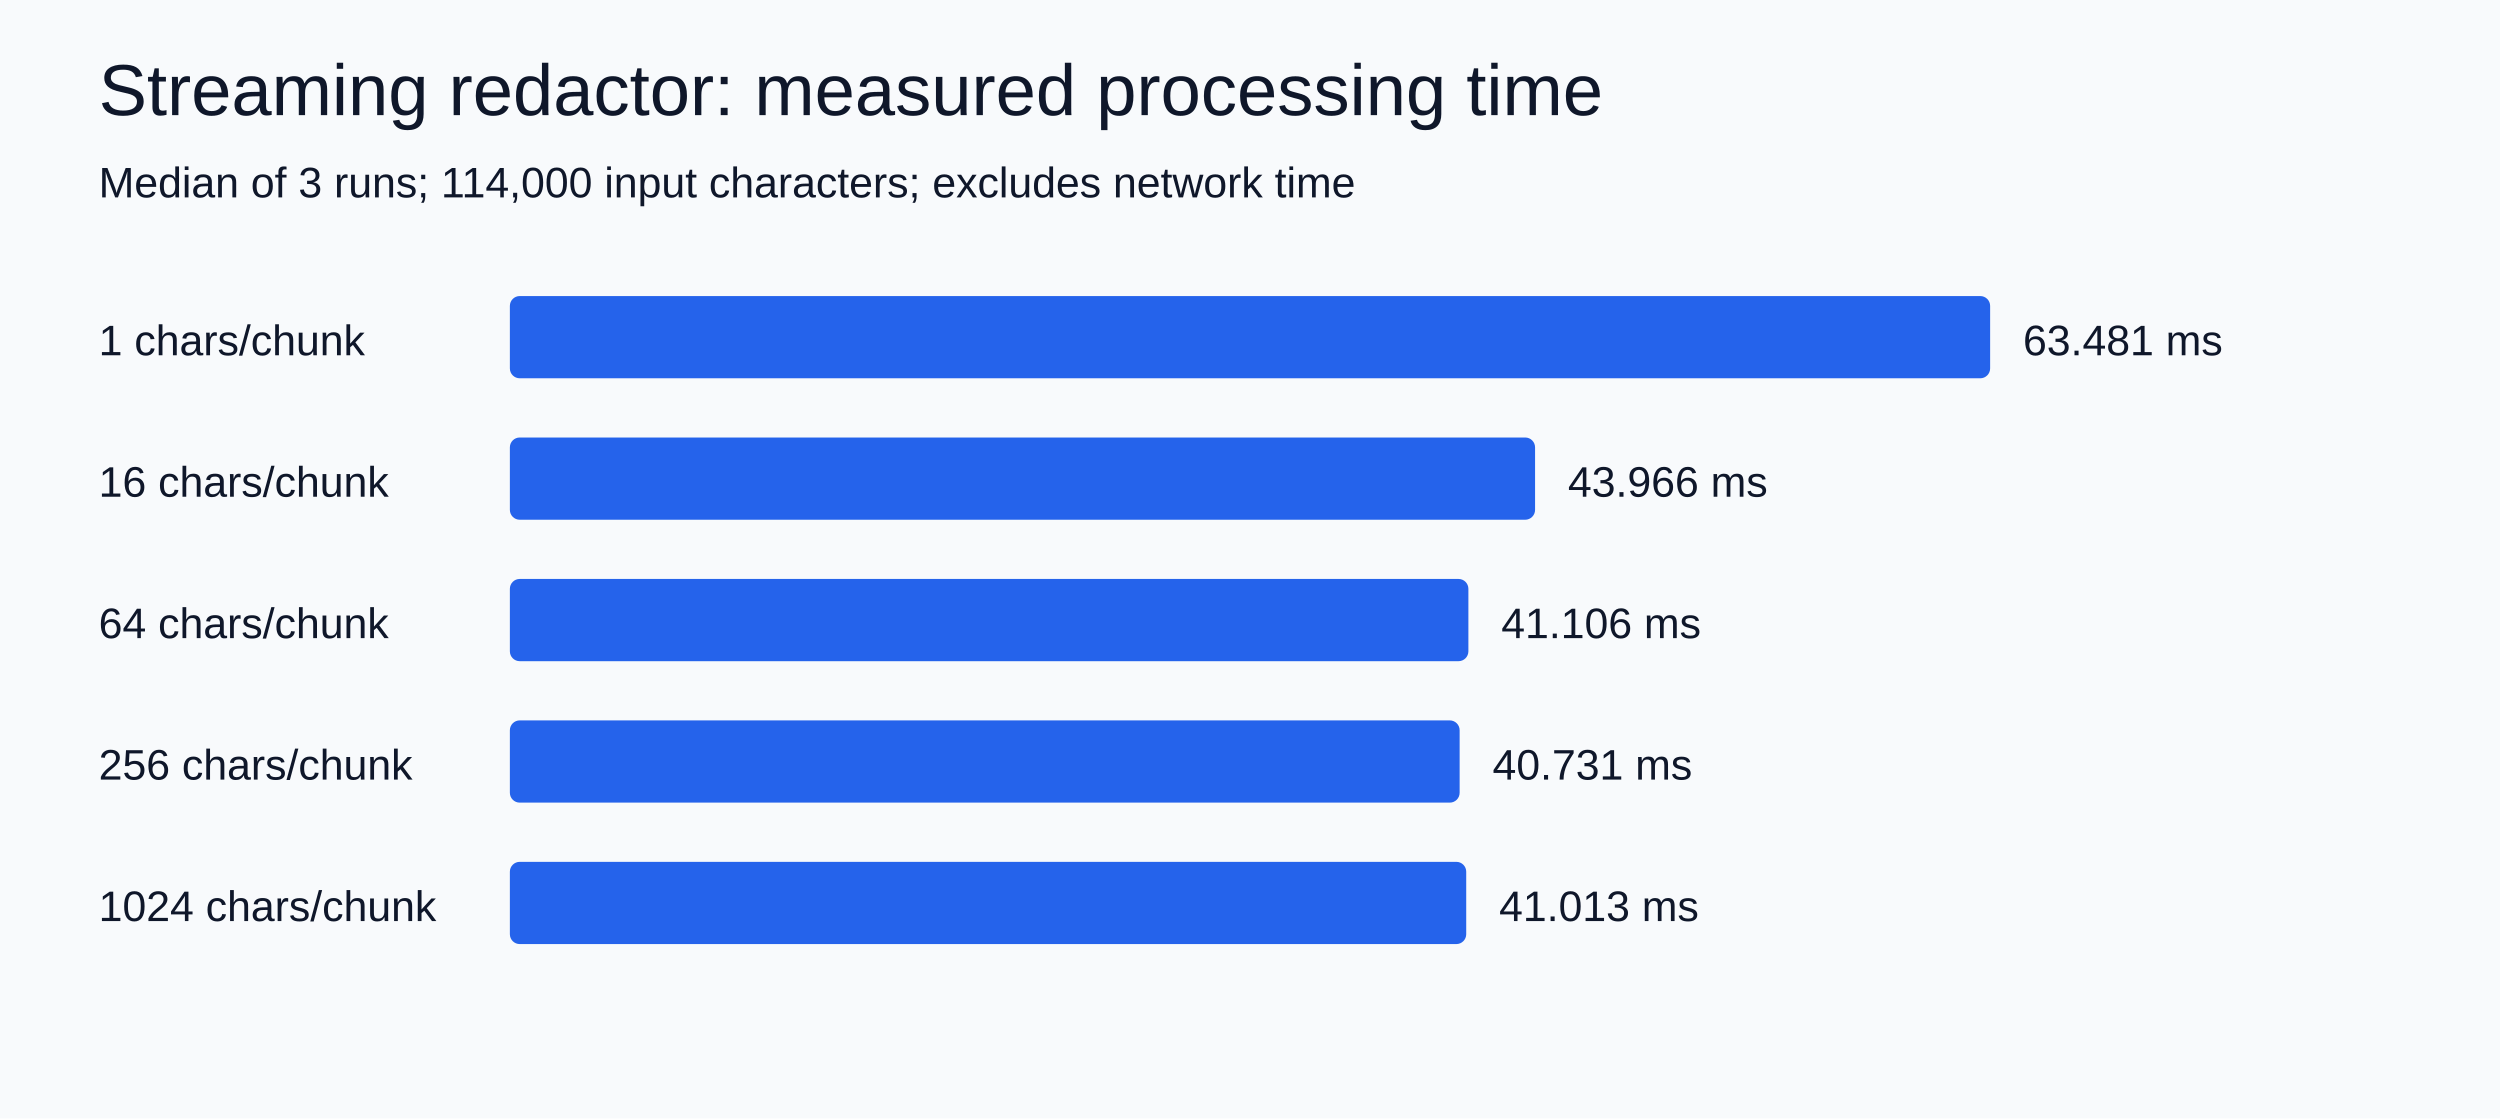
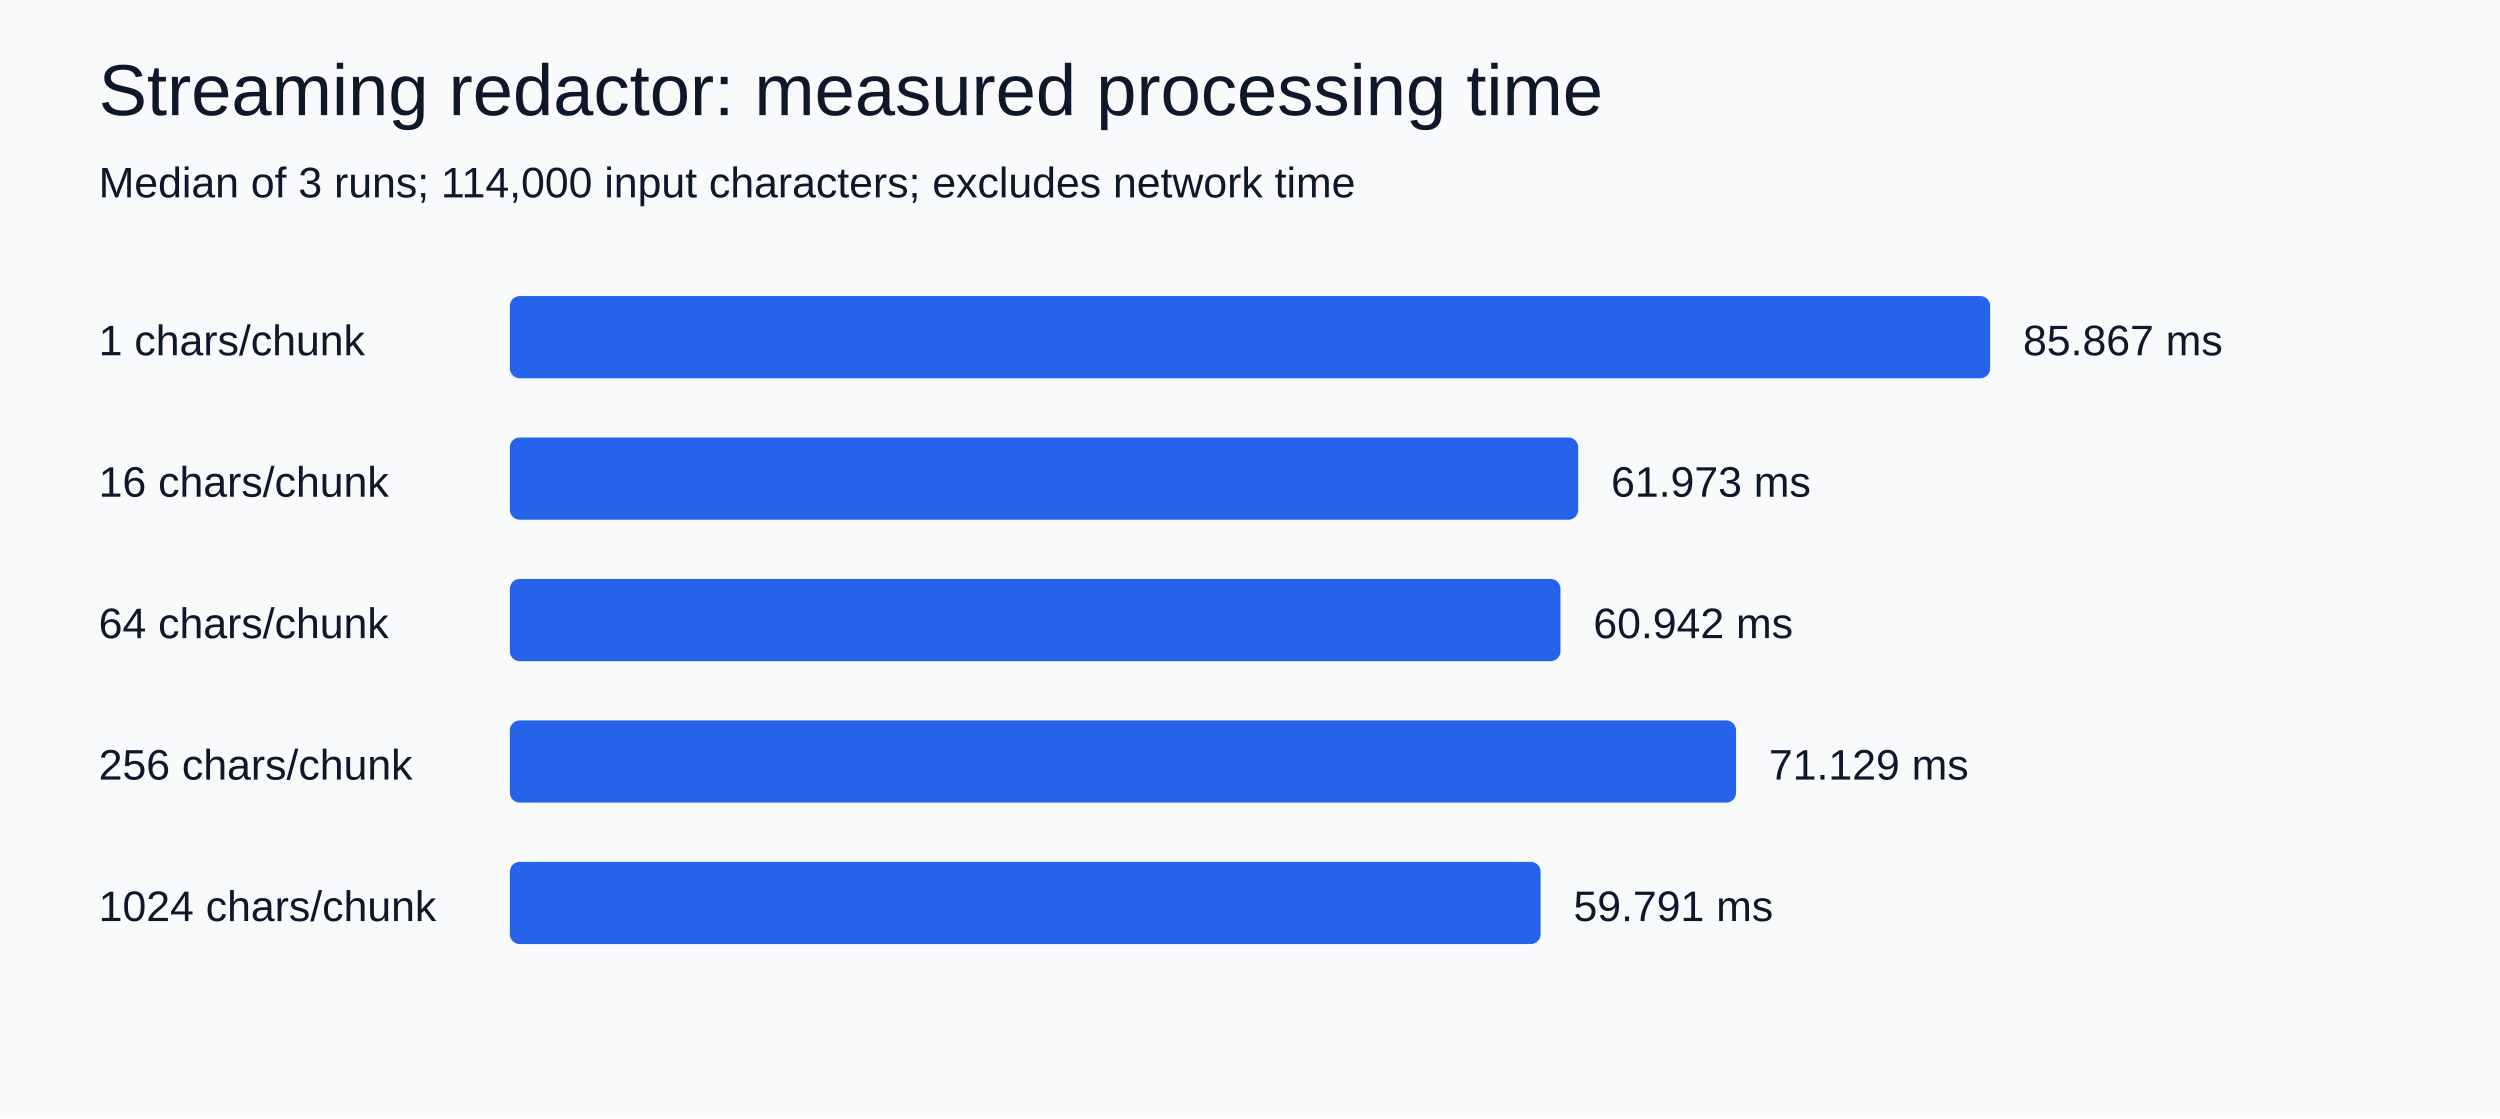
<svg xmlns="http://www.w3.org/2000/svg" width="760" height="340" viewBox="0 0 760 340">
  <rect width="760" height="340" fill="#f8fafc" />
  <g font-family="Arial" fill="#0f172a">
    <text x="30" y="35" font-size="22">Streaming redactor: measured processing time</text>
    <text x="30" y="60" font-size="13">Median of 3 runs; 114,000 input characters; excludes network time</text>
    <text x="30" y="108" font-size="13">1 chars/chunk</text>
    <rect x="155" y="90" width="450.00" height="25" rx="3" fill="#2563eb" />
-     <text x="615.00" y="108" font-size="13">63.481 ms</text>
+     <text x="615.00" y="108" font-size="13">85.867 ms</text>
    <text x="30" y="151" font-size="13">16 chars/chunk</text>
-     <rect x="155" y="133" width="311.66" height="25" rx="3" fill="#2563eb" />
-     <text x="476.66" y="151" font-size="13">43.966 ms</text>
+     <rect x="155" y="133" width="324.78" height="25" rx="3" fill="#2563eb" />
+     <text x="489.78" y="151" font-size="13">61.973 ms</text>
    <text x="30" y="194" font-size="13">64 chars/chunk</text>
-     <rect x="155" y="176" width="291.39" height="25" rx="3" fill="#2563eb" />
-     <text x="456.39" y="194" font-size="13">41.106 ms</text>
+     <rect x="155" y="176" width="319.38" height="25" rx="3" fill="#2563eb" />
+     <text x="484.38" y="194" font-size="13">60.942 ms</text>
    <text x="30" y="237" font-size="13">256 chars/chunk</text>
-     <rect x="155" y="219" width="288.73" height="25" rx="3" fill="#2563eb" />
-     <text x="453.73" y="237" font-size="13">40.731 ms</text>
+     <rect x="155" y="219" width="372.76" height="25" rx="3" fill="#2563eb" />
+     <text x="537.76" y="237" font-size="13">71.129 ms</text>
    <text x="30" y="280" font-size="13">1024 chars/chunk</text>
-     <rect x="155" y="262" width="290.73" height="25" rx="3" fill="#2563eb" />
-     <text x="455.73" y="280" font-size="13">41.013 ms</text>
+     <rect x="155" y="262" width="313.34" height="25" rx="3" fill="#2563eb" />
+     <text x="478.34" y="280" font-size="13">59.791 ms</text>
  </g>
</svg>
